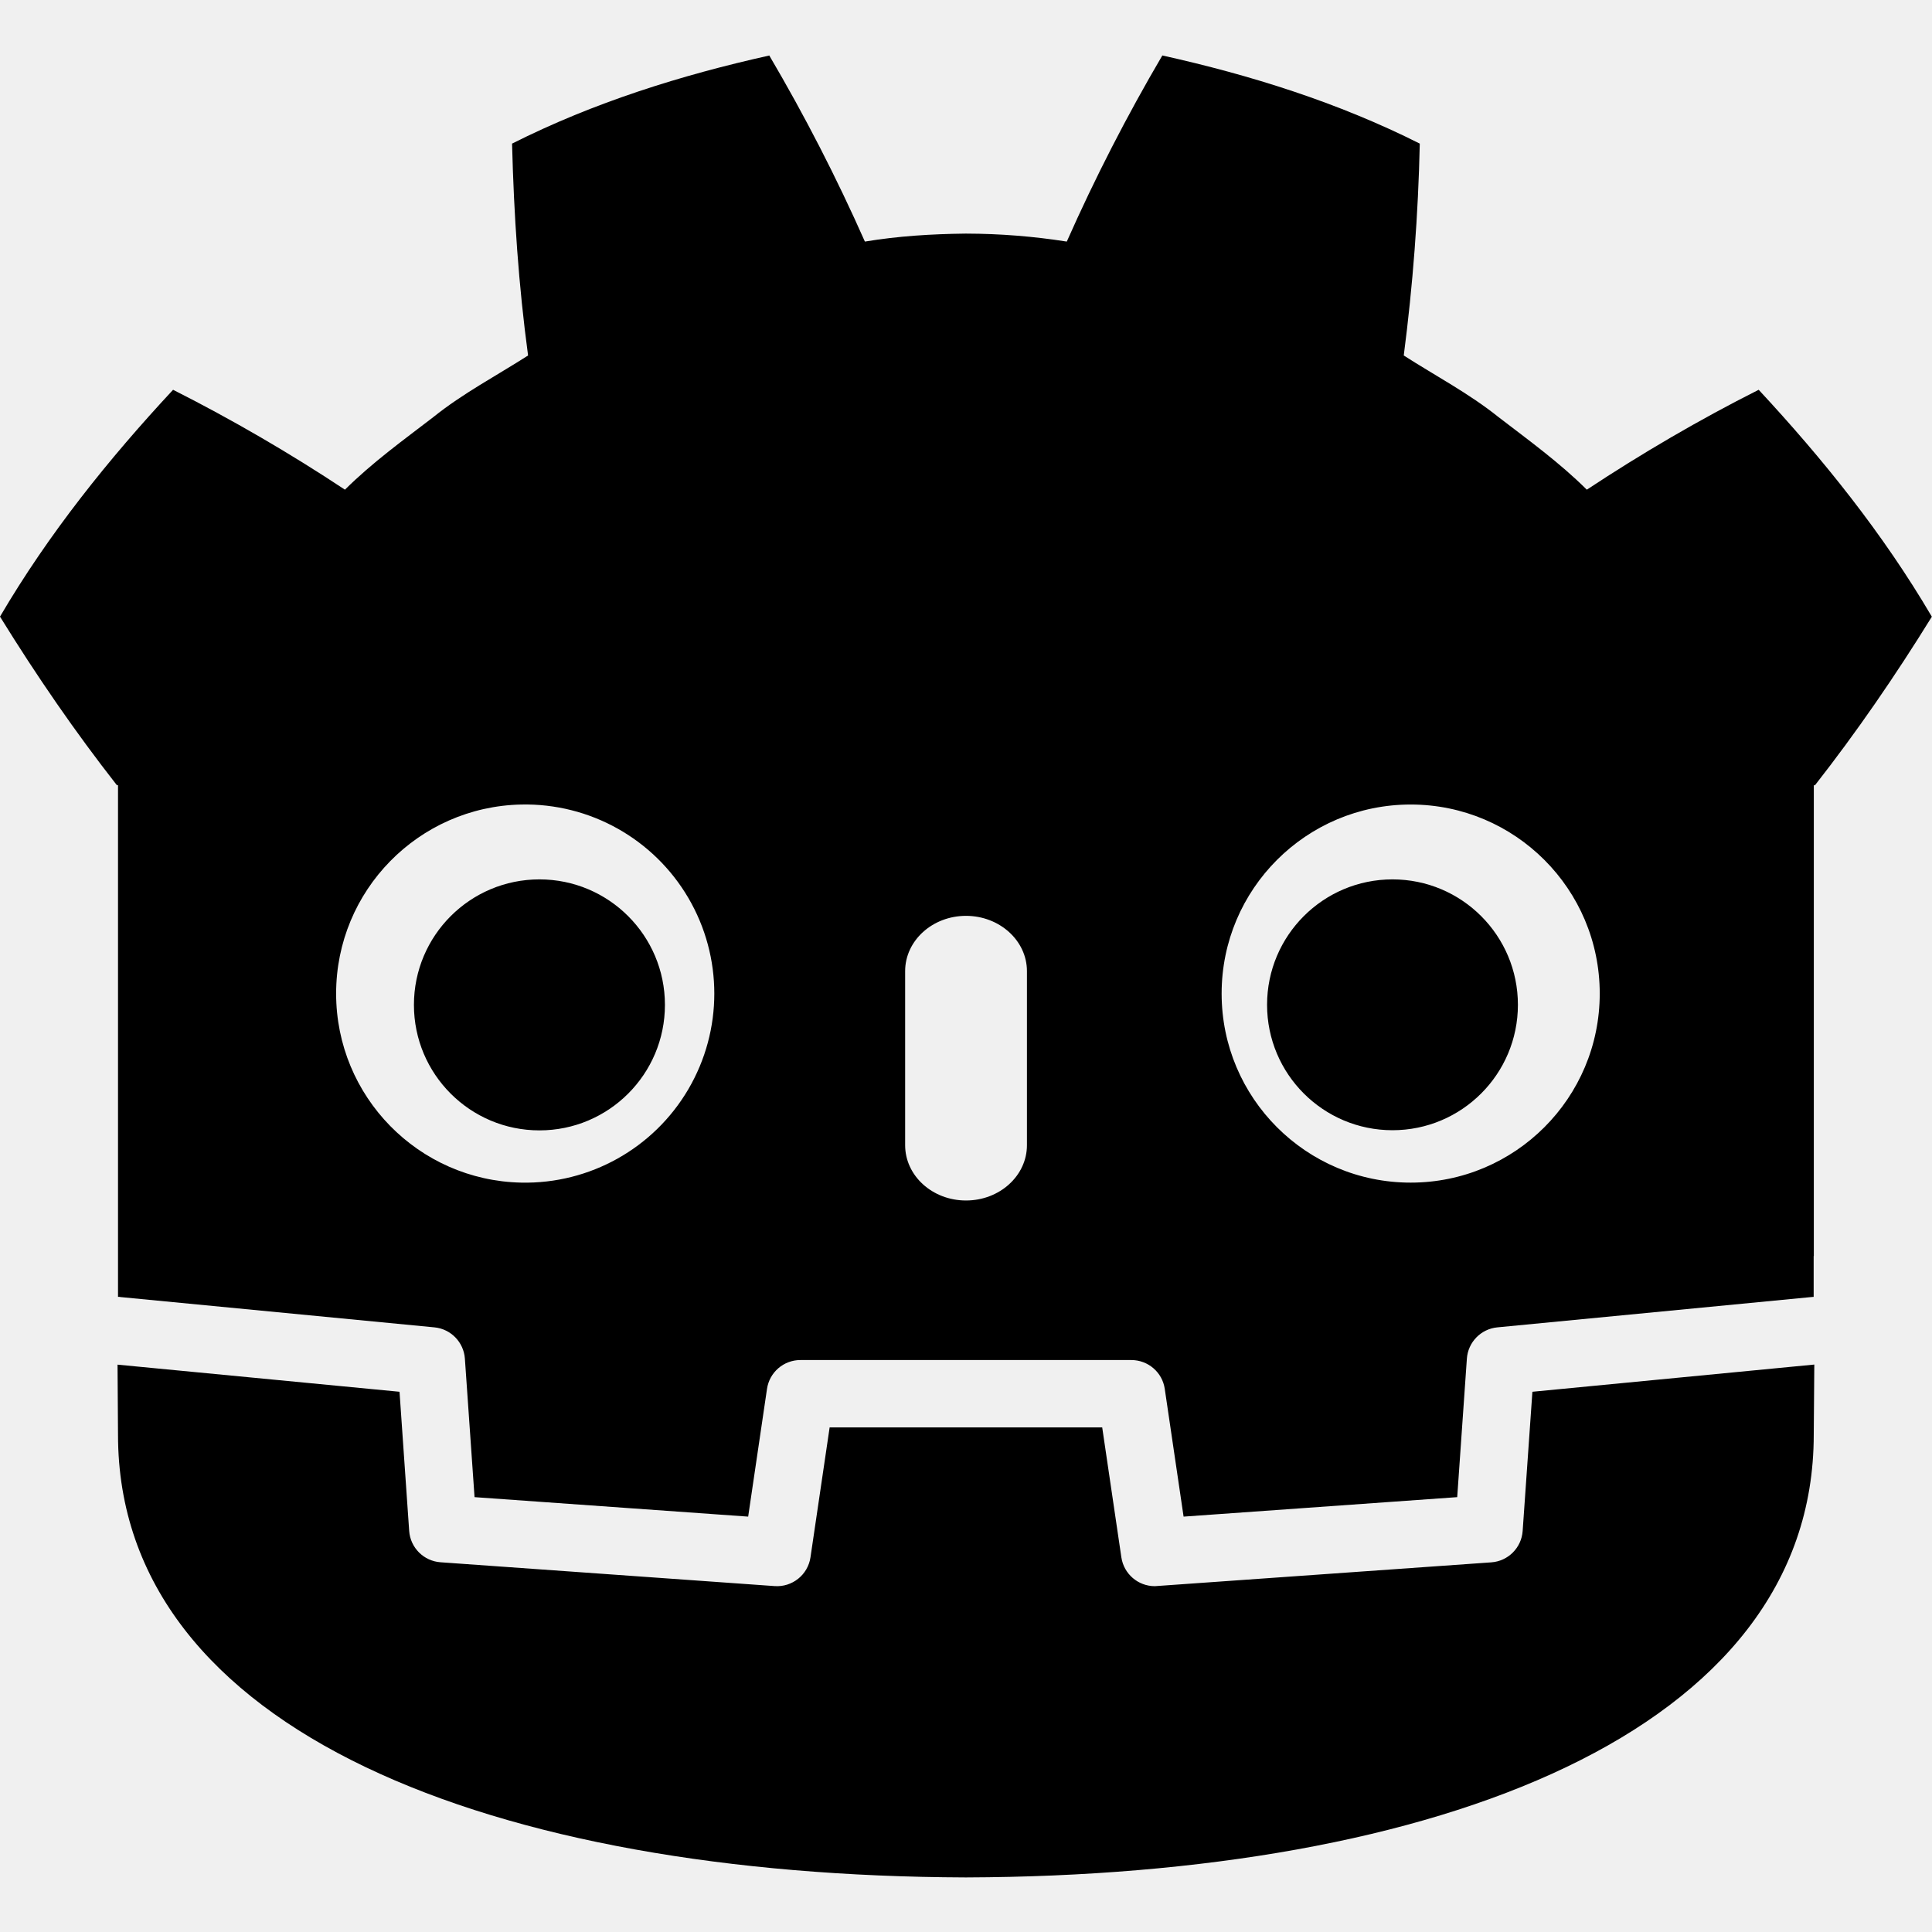
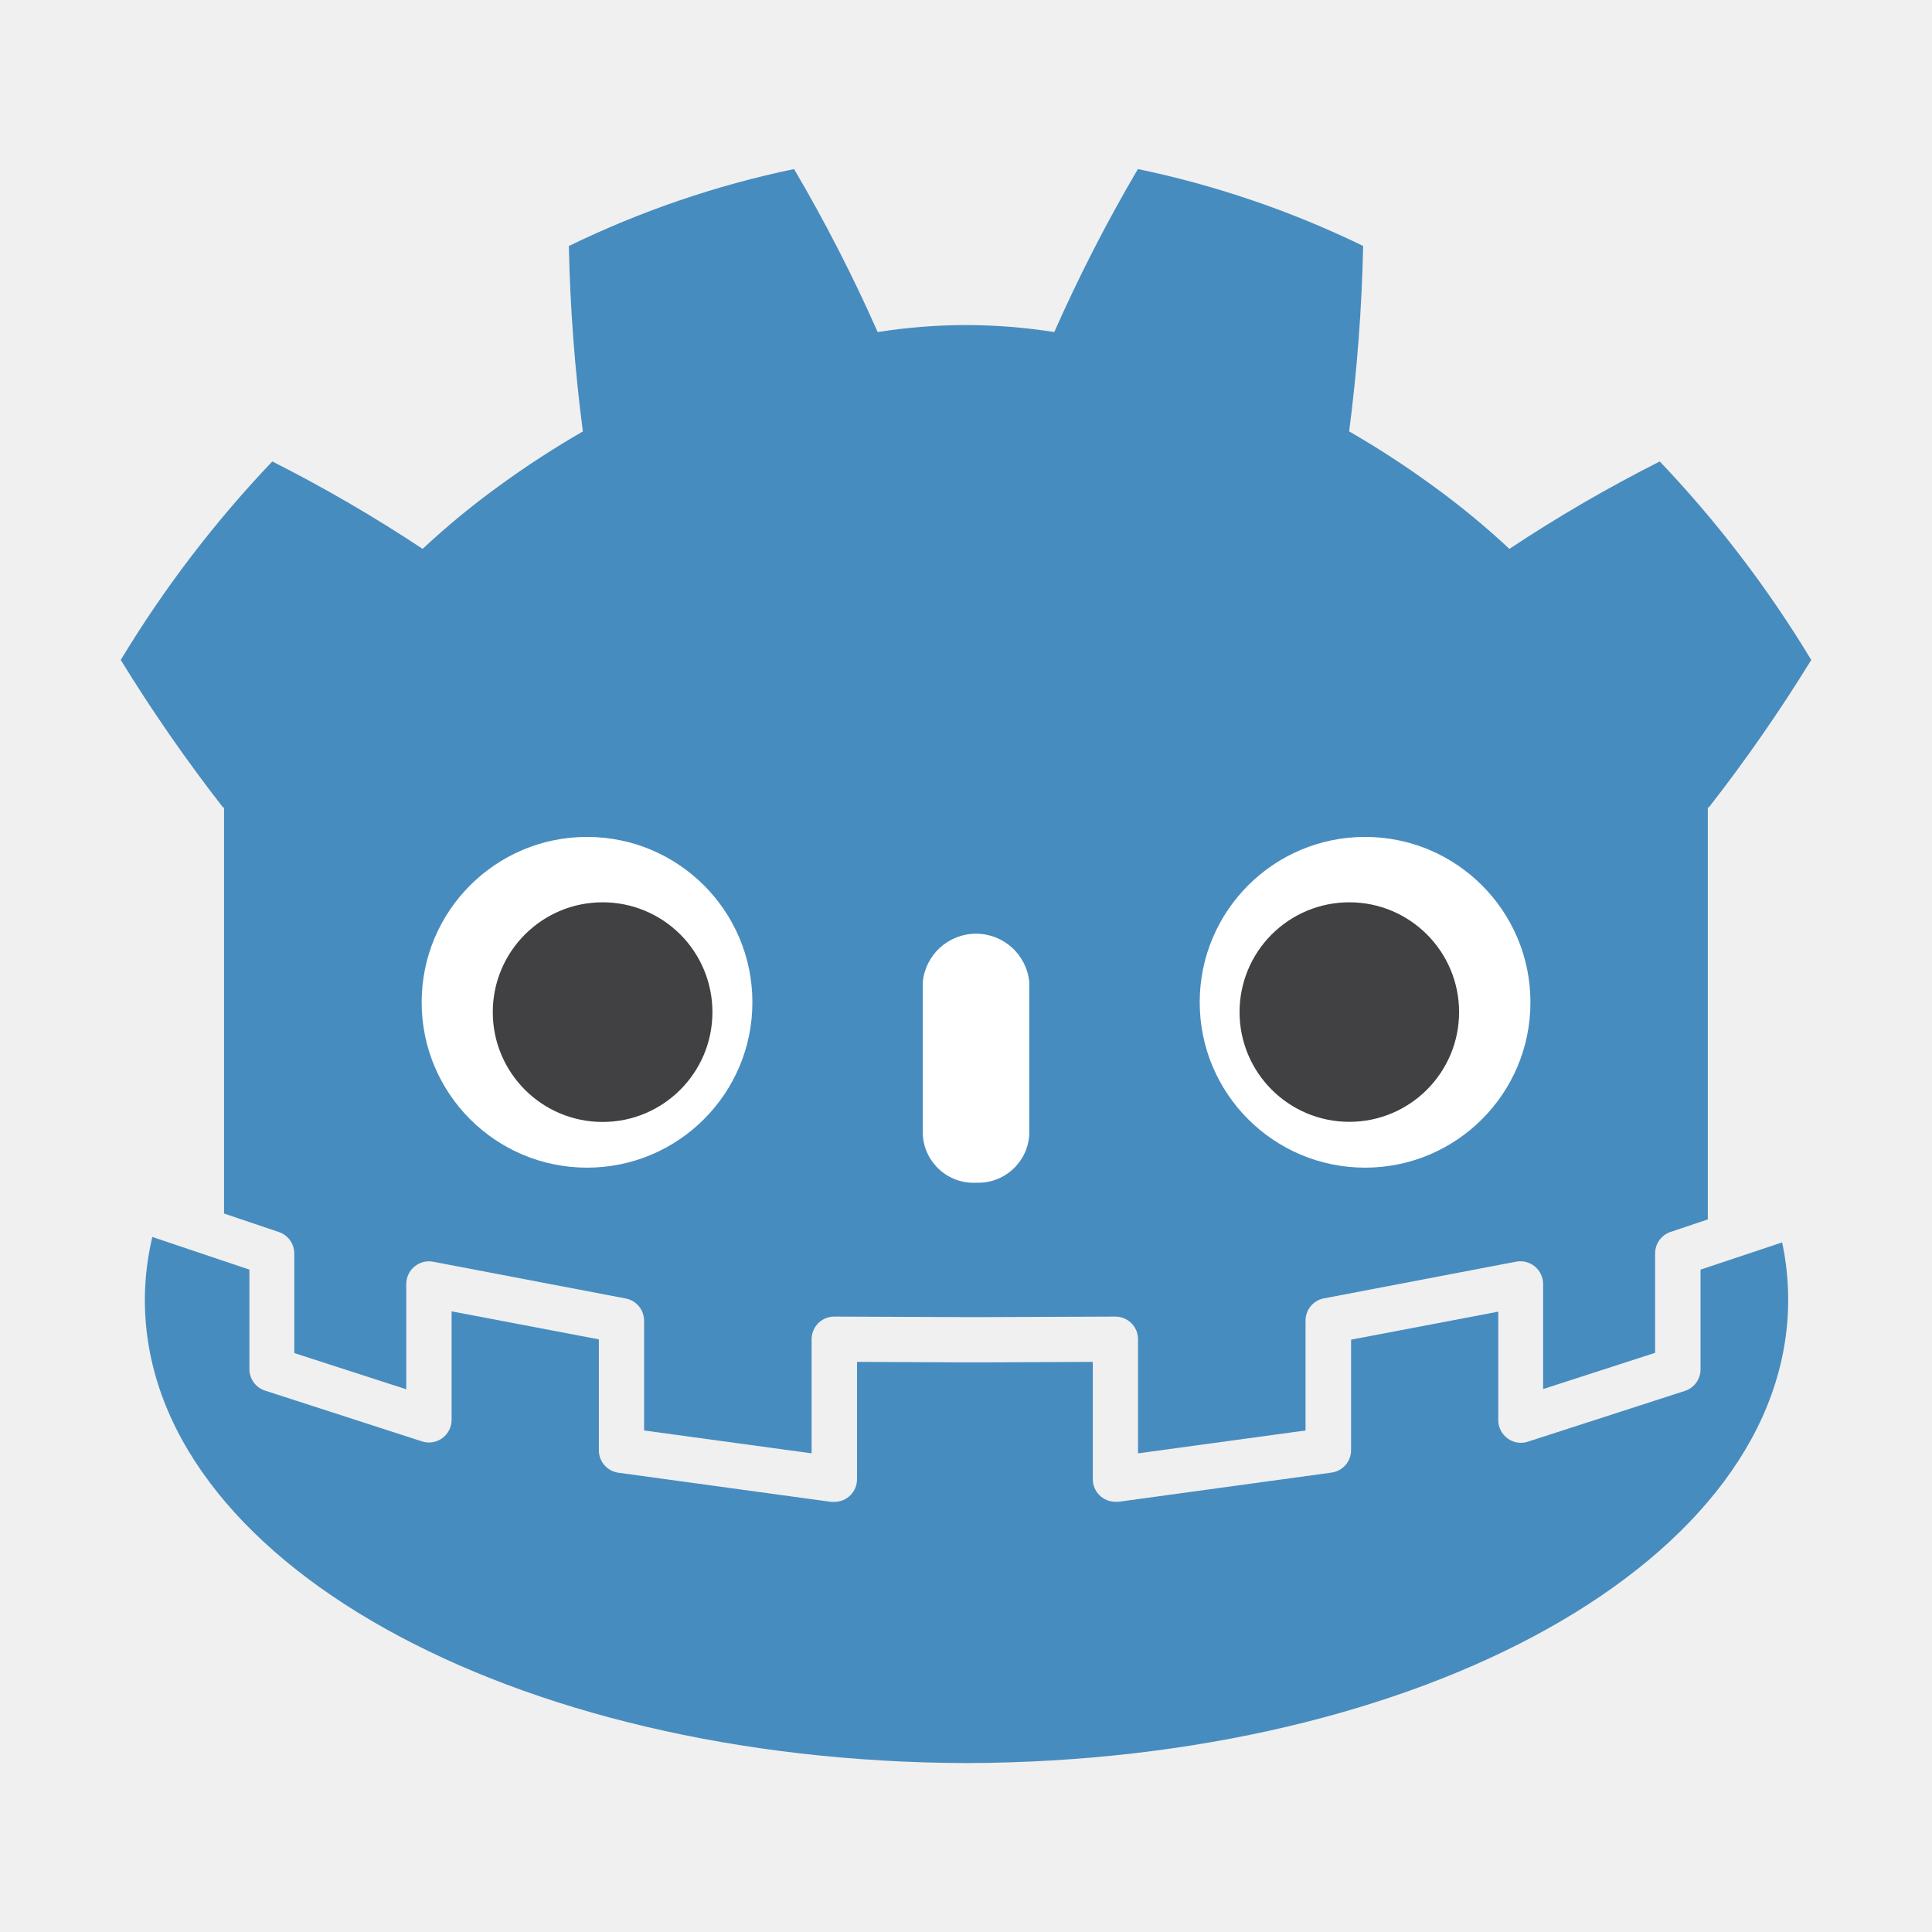
- <svg xmlns="http://www.w3.org/2000/svg" role="img" viewBox="0 0 24 24">
-   <path d="M9.559.689c-1.096.244-2.181.583-3.198 1.095.023.898.081 1.758.199 2.632-.395.253-.81.47-1.178.766-.375.288-.758.564-1.097.901A21.113 21.113 0 0 0 2.15 4.842C1.353 5.699.608 6.624 0 7.66c.458.741.936 1.435 1.452 2.094h.014v6.356c.012 0 .023 0 .035.003l3.896.376a.42.42 0 0 1 .378.389l.12 1.72 3.399.242.234-1.587a.419.419 0 0 1 .415-.358h4.111c.208 0 .385.152.415.358l.234 1.587 3.399-.242.12-1.72a.42.42 0 0 1 .378-.389l3.895-.376c.012 0 .023-.003.035-.003v-.507h.002V9.755h.014c.516-.659.994-1.353 1.452-2.094-.608-1.036-1.354-1.961-2.151-2.819-.739.372-1.457.793-2.135 1.241-.339-.337-.721-.613-1.096-.901-.369-.296-.784-.513-1.178-.766a24.58 24.58 0 0 0 .199-2.632C16.62 1.272 15.536.933 14.439.689a22.803 22.803 0 0 0-1.187 2.312 8.144 8.144 0 0 0-1.246-.099h-.016c-.417.005-.832.03-1.246.099A22.608 22.608 0 0 0 9.556.689l.001-.001zM6.476 9.994a2.349 2.349 0 1 1 0 4.697 2.349 2.349 0 0 1 0-4.697zm11.048 0a2.348 2.348 0 1 1 0 4.697 2.348 2.348 0 0 1 0-4.697zm-10.823.93a1.559 1.559 0 1 0 0 3.118 1.559 1.559 0 0 0 0-3.118zm10.597 0a1.558 1.558 0 1 0 0 3.116 1.558 1.558 0 0 0 0-3.116zM12 11.377c.417 0 .757.308.757.687v2.162c0 .379-.339.687-.757.687s-.756-.308-.756-.687v-2.162c0-.379.339-.687.756-.687zM1.46 16.951l.006.871c0 3.701 4.694 5.479 10.526 5.5h.014c5.832-.02 10.525-1.799 10.525-5.5 0-.084.005-.495.007-.871l-3.502.338-.121 1.729a.42.42 0 0 1-.389.39l-4.181.296a.42.42 0 0 1-.415-.358l-.238-1.614h-3.386l-.238 1.614a.42.42 0 0 1-.445.357l-4.151-.296a.42.42 0 0 1-.389-.389l-.12-1.729-3.504-.337z" />
+ <svg xmlns="http://www.w3.org/2000/svg" viewBox="0 0 32 32">
+   <path d="m28.166 21.029v1.652a.374.374 0 0 1 -.26.357l-2.6.841a.367.367 0 0 1 -.335-.054.374.374 0 0 1 -.155-.3v-1.8l-2.438.464v1.831a.375.375 0 0 1 -.325.371l-3.525.483c-.016 0-.034 0-.051 0a.374.374 0 0 1 -.377-.374v-1.943l-1.819.008h-.267l-1.819-.008v1.943a.375.375 0 0 1 -.375.376c-.017 0-.034 0-.052 0l-3.525-.483a.375.375 0 0 1 -.324-.371v-1.838l-2.439-.464v1.8a.374.374 0 0 1 -.154.3.37.37 0 0 1 -.336.054l-2.6-.841a.374.374 0 0 1 -.259-.357v-1.647l-1.608-.541a4.558 4.558 0 0 0 -.124 1.04c0 4.317 6.082 7.65 13.6 7.674h.019c7.517-.024 13.6-3.356 13.6-7.674a4.54 4.54 0 0 0 -.1-.95z" fill="#478cbf" />
+   <path d="m3.711 13.373v6.727l.907.306a.374.374 0 0 1 .256.355v1.65l1.855.6v-1.744a.376.376 0 0 1 .445-.369l3.189.609a.374.374 0 0 1 .305.368v1.818l2.775.379v-1.89a.374.374 0 0 1 .376-.375l2.327.009 2.326-.009a.374.374 0 0 1 .377.375v1.89l2.775-.379v-1.819a.373.373 0 0 1 .3-.368l3.189-.609a.377.377 0 0 1 .446.369v1.741l1.855-.6v-1.647a.374.374 0 0 1 .255-.355l.618-.208v-6.824h.017a26.792 26.792 0 0 0 1.696-2.442 19.02 19.02 0 0 0 -2.509-3.288 24.507 24.507 0 0 0 -2.491 1.448 13.01 13.01 0 0 0 -1.279-1.052 15.365 15.365 0 0 0 -1.375-.894 28.353 28.353 0 0 0 .232-3.071 15.968 15.968 0 0 0 -3.731-1.274 26.44 26.44 0 0 0 -1.385 2.7 9.46 9.46 0 0 0 -1.453-.116h-.018a9.457 9.457 0 0 0 -1.454.116 26.275 26.275 0 0 0 -1.385-2.7 15.961 15.961 0 0 0 -3.73 1.275 28.142 28.142 0 0 0 .232 3.071 15.312 15.312 0 0 0 -1.376.894 13.06 13.06 0 0 0 -1.278 1.051 24.553 24.553 0 0 0 -2.49-1.448 19.02 19.02 0 0 0 -2.51 3.288 26.792 26.792 0 0 0 1.694 2.443z" fill="#478cbf" />
+   <path d="m12.462 16.6a2.739 2.739 0 1 1 -2.74-2.738 2.739 2.739 0 0 1 2.74 2.738" fill="#fff" />
+   <path d="m11.8 16.764a1.819 1.819 0 1 1 -1.819-1.819 1.817 1.817 0 0 1 1.819 1.819" fill="#414042" />
+   <path d="m16.166 19.59a.844.844 0 0 1 -.882-.8v-2.523a.886.886 0 0 1 1.764 0v2.522a.845.845 0 0 1 -.883.8" fill="#fff" />
+   <path d="m19.871 16.6a2.739 2.739 0 1 0 2.74-2.738 2.739 2.739 0 0 0 -2.74 2.738" fill="#fff" />
+   <path d="m20.531 16.764a1.818 1.818 0 1 0 1.817-1.819 1.817 1.817 0 0 0 -1.817 1.819" fill="#414042" />
</svg>
